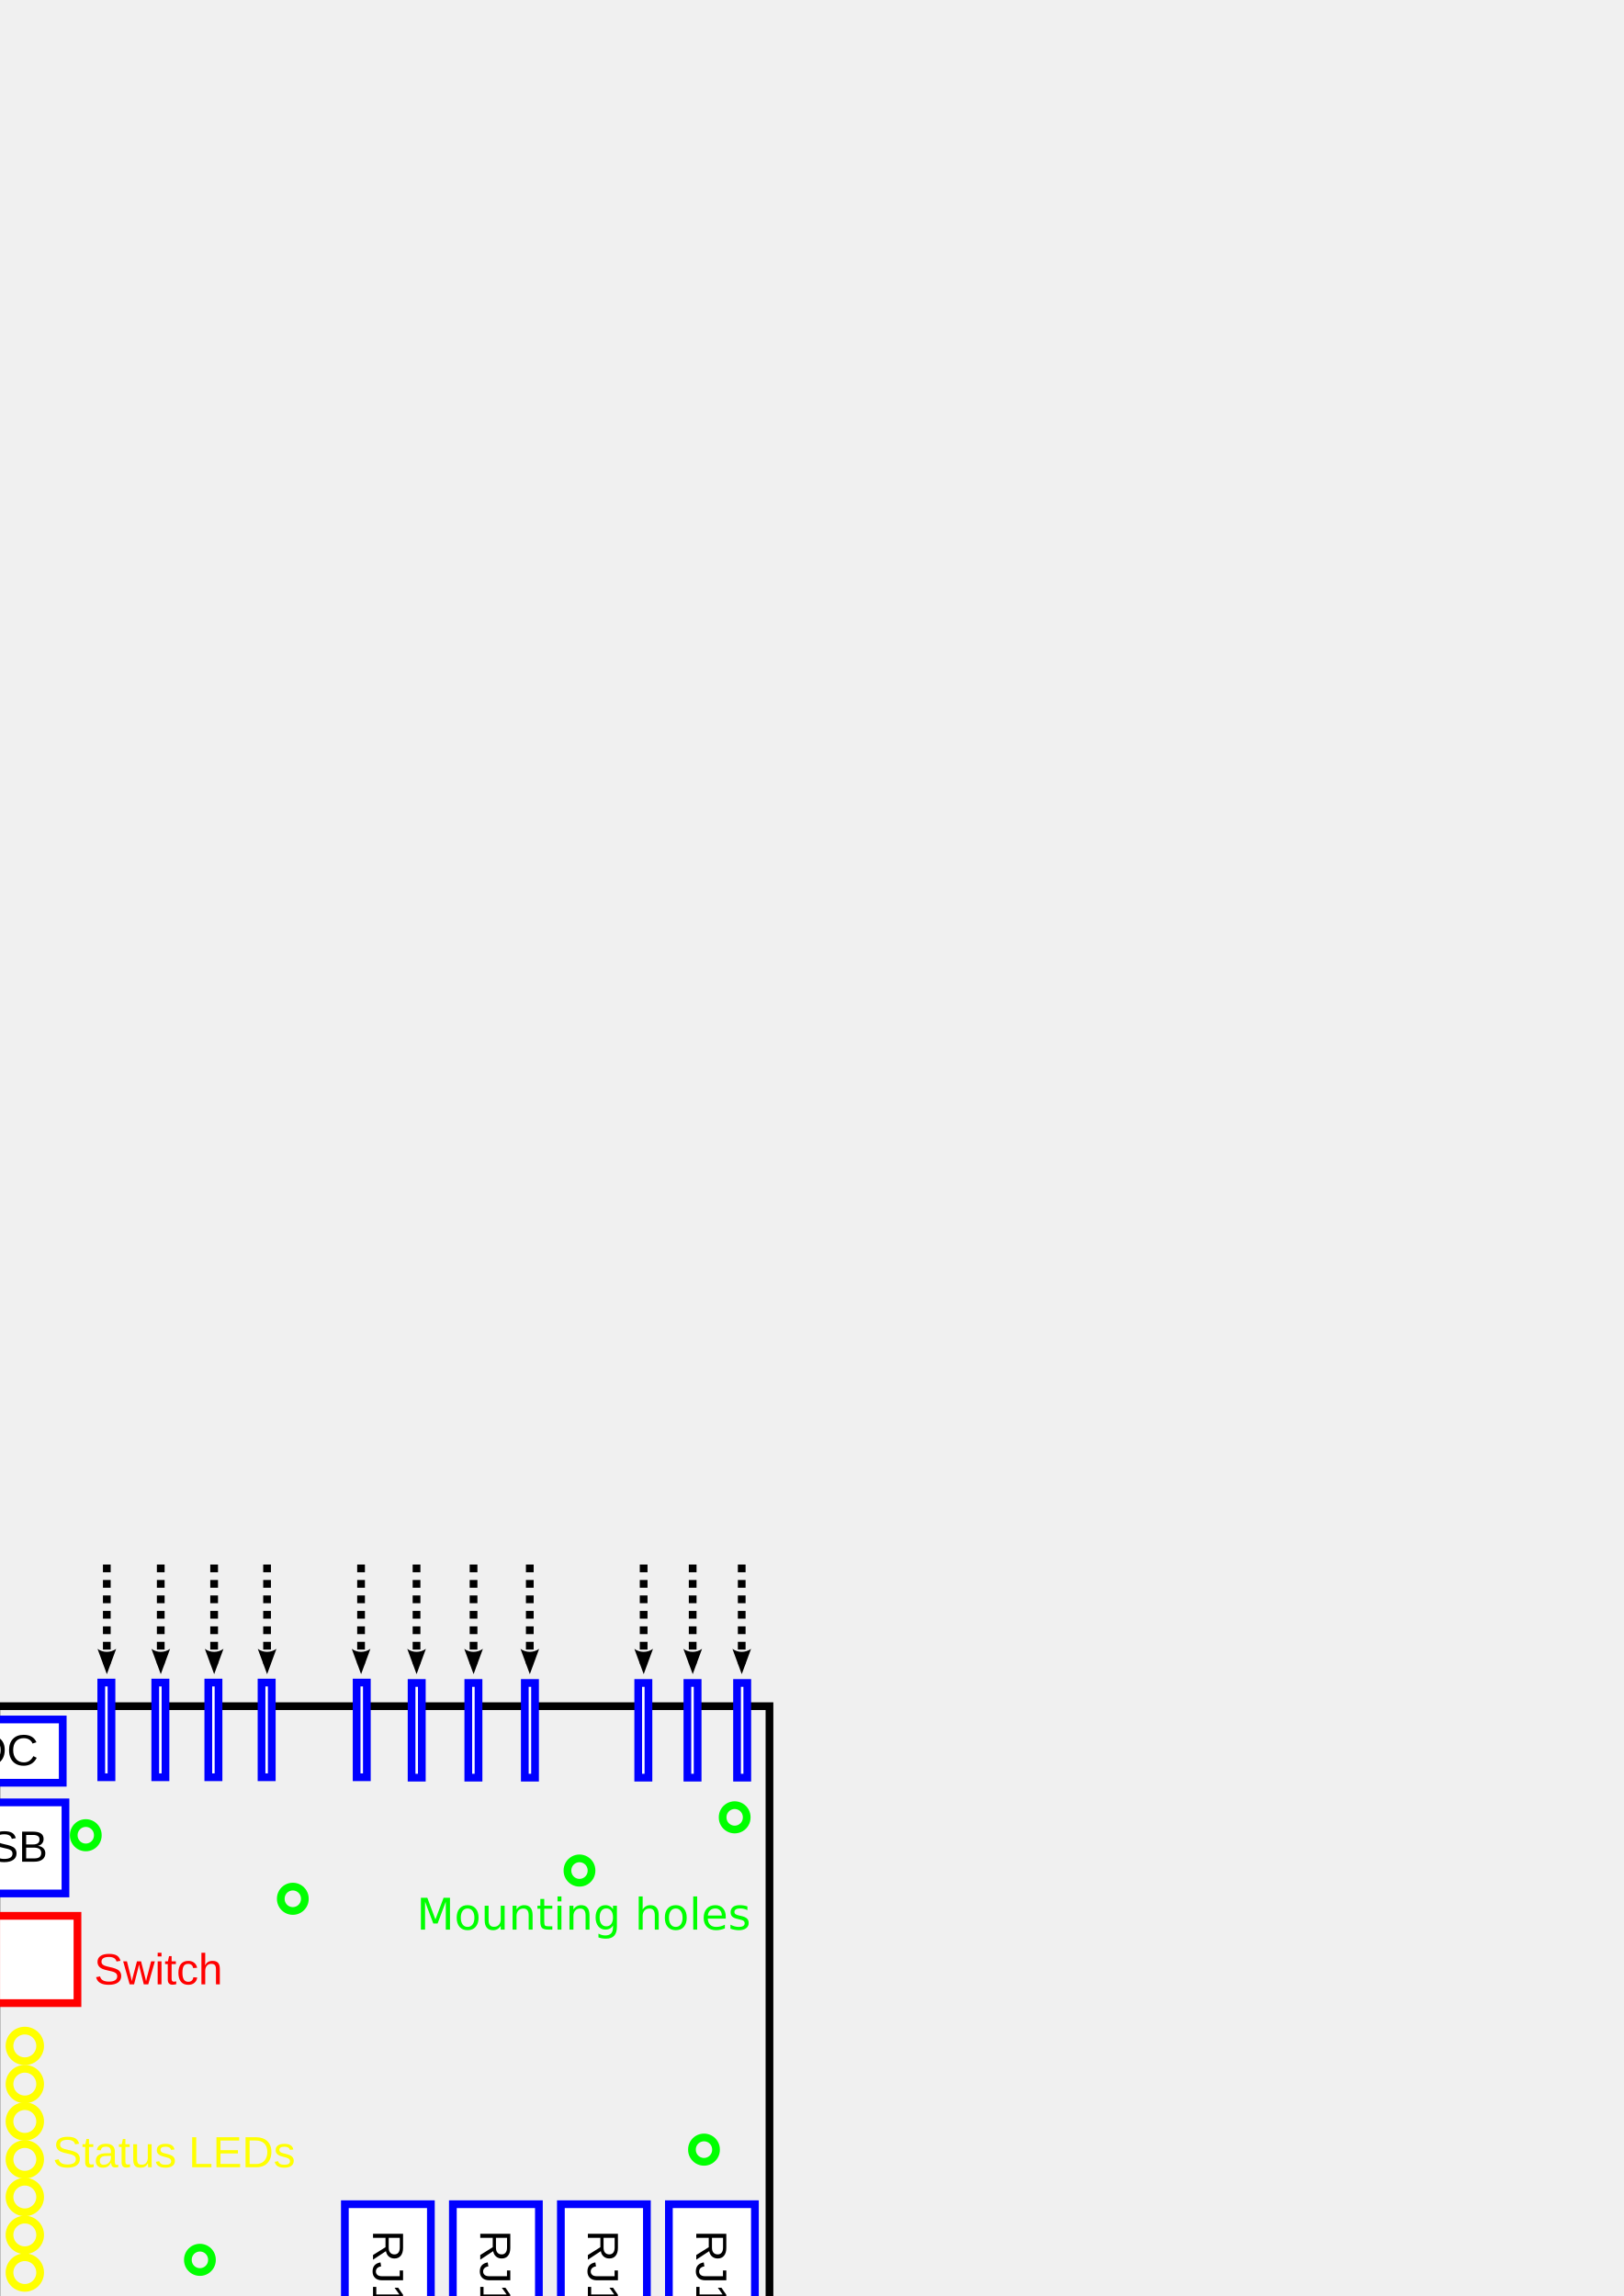
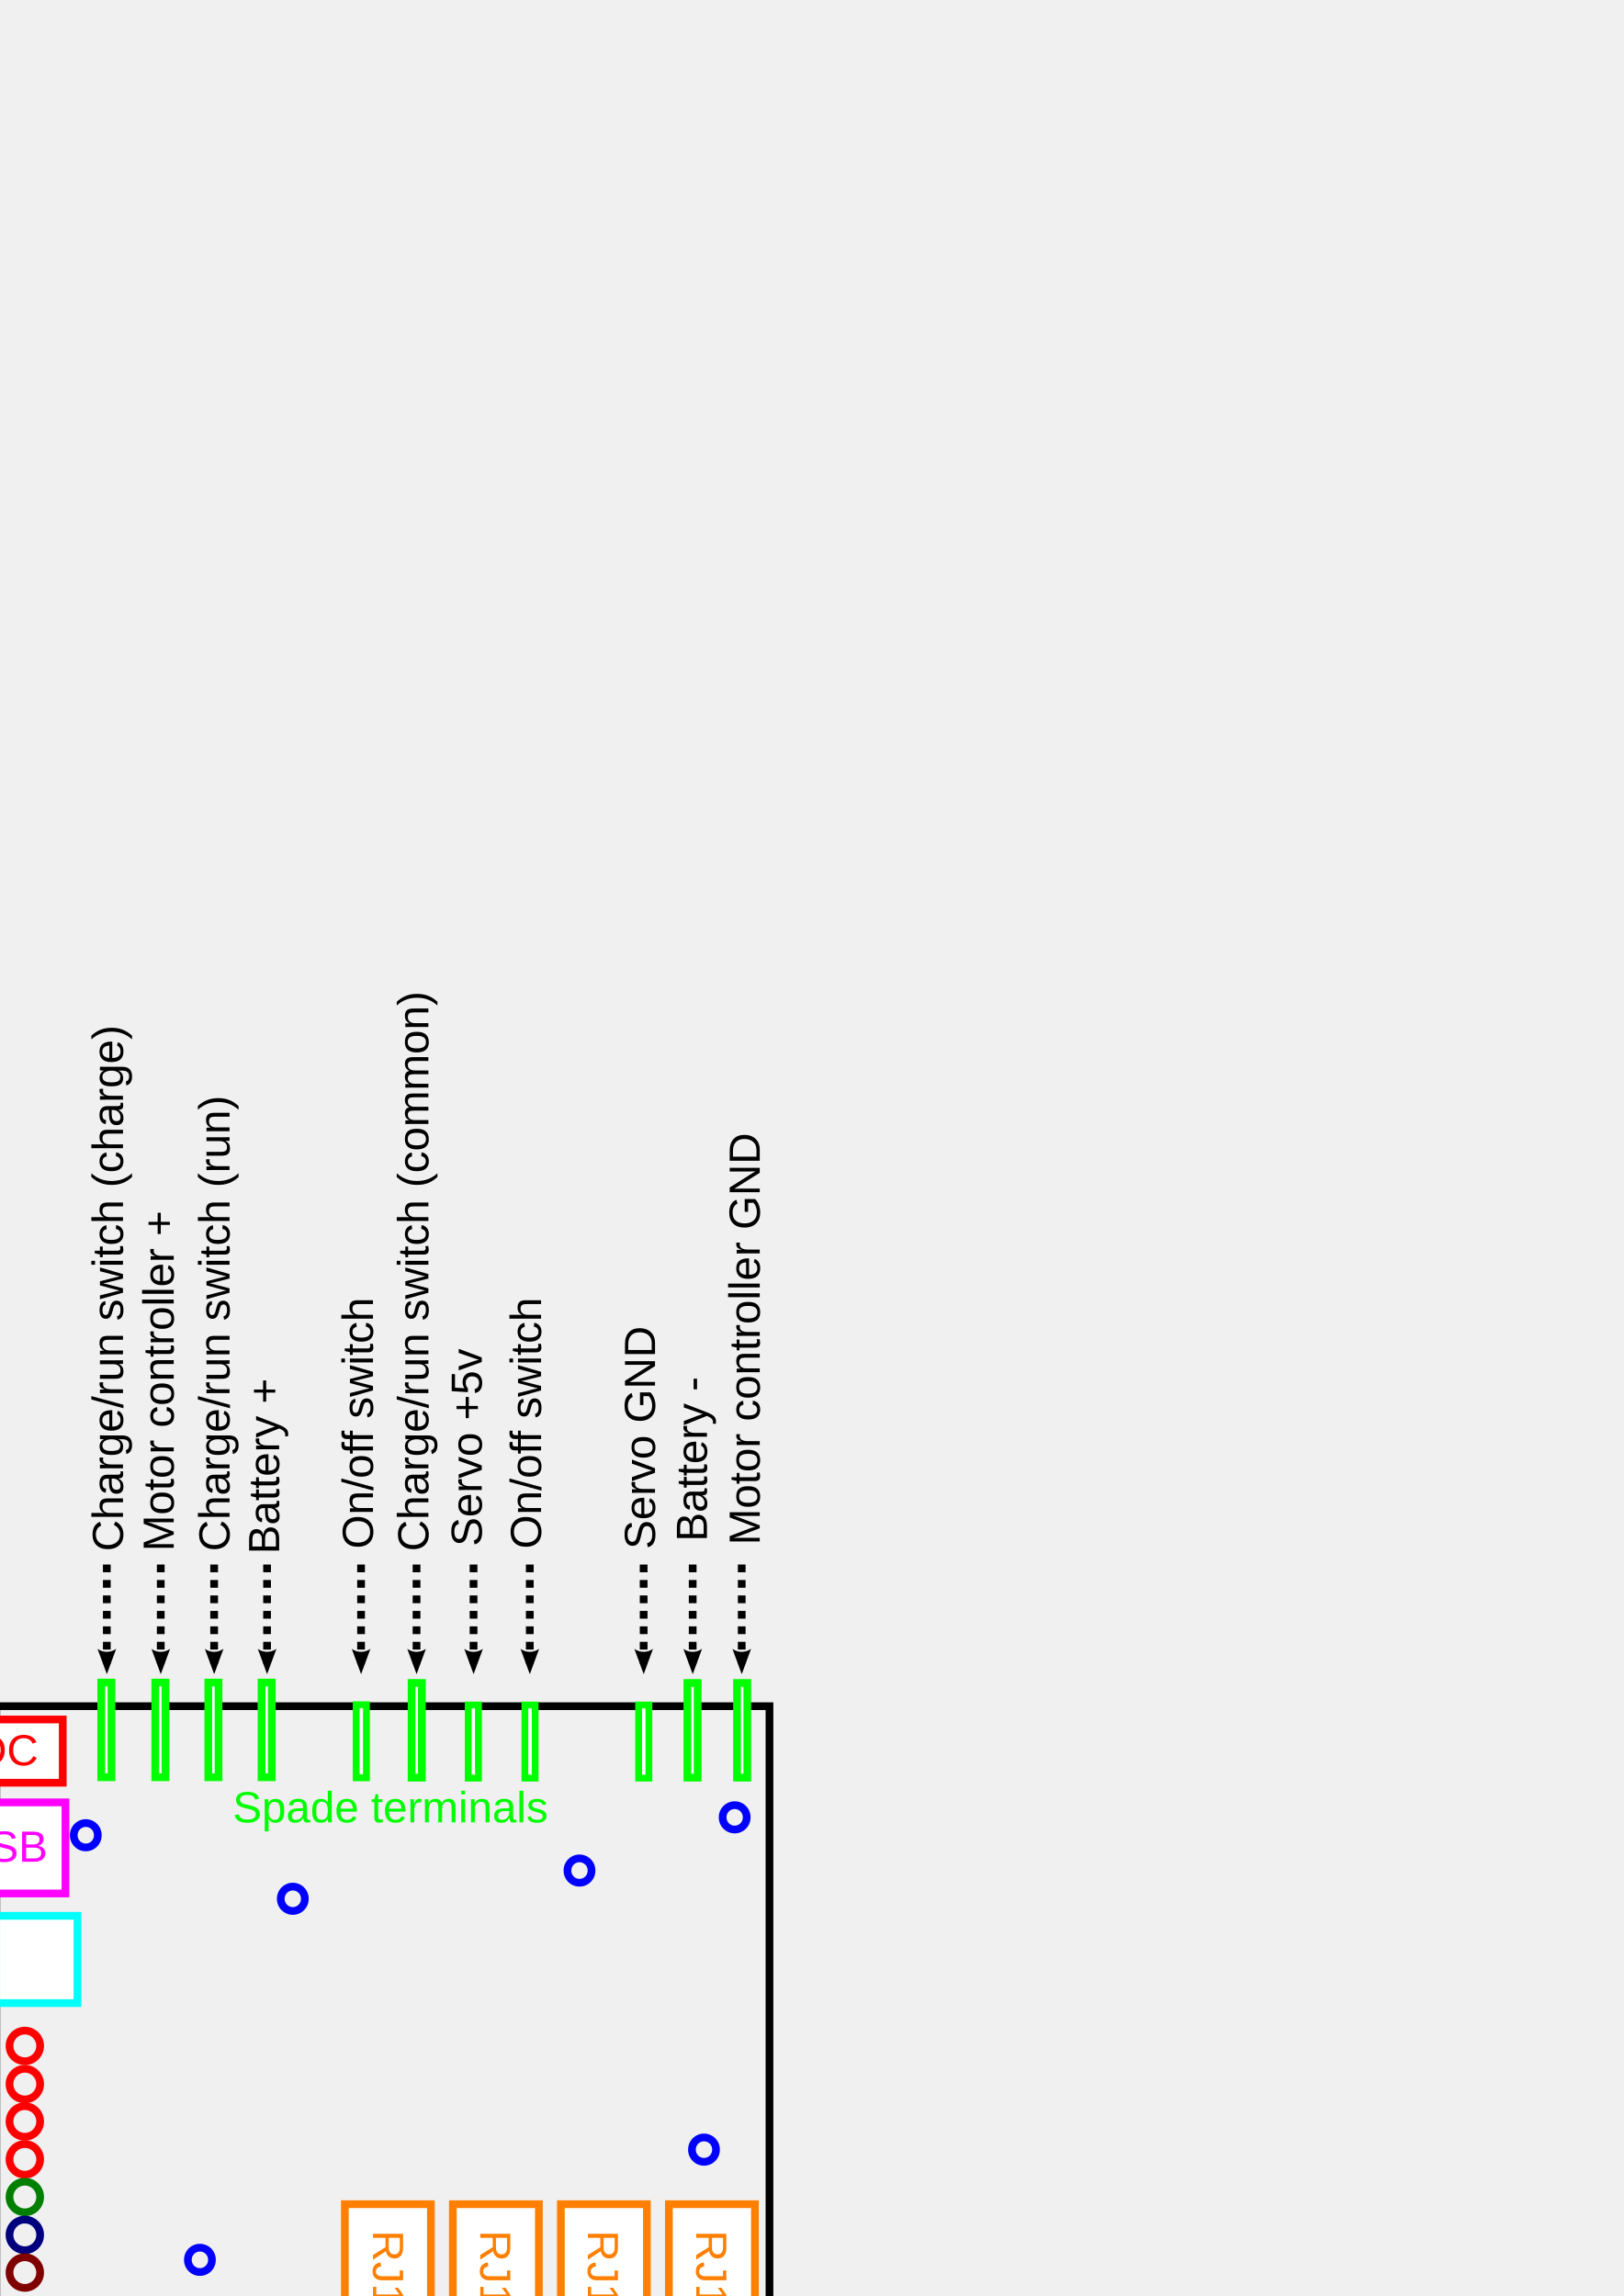
<svg xmlns="http://www.w3.org/2000/svg" width="744.094" height="1052.362" id="svg2" version="1.0">
  <defs id="defs4">
    <marker orient="auto" refY="0.0" refX="0.0" id="Arrow2Send" style="overflow:visible;">
      <path id="path13868" style="font-size:12.0;fill-rule:evenodd;stroke-width:0.625;stroke-linejoin:round;" d="M 8.719,4.034 L -2.207,0.016 L 8.719,-4.002 C 6.973,-1.63 6.983,1.616 8.719,4.034 z " transform="scale(0.3) rotate(180) translate(-2.3,0)" />
    </marker>
    <marker orient="auto" refY="0.0" refX="0.0" id="Arrow1Lend" style="overflow:visible;">
      <path id="path13838" d="M 0.0,0.0 L 5.0,-5.0 L -12.5,0.0 L 5.0,5.0 L 0.0,0.0 z " style="fill-rule:evenodd;stroke:#000000;stroke-width:1.0pt;marker-start:none;" transform="scale(0.8) rotate(180) translate(12.5,0)" />
    </marker>
  </defs>
  <g id="layer1">
    <rect style="fill:none;stroke:#000000;stroke-width:3.543;stroke-miterlimit:4;stroke-dasharray:none;stroke-opacity:1" id="rect3209" width="354.313" height="272.598" x="-1.688" y="782.018" />
-     <rect style="fill:#ffffff;stroke:#0000ff;stroke-width:3.543;stroke-miterlimit:4;stroke-dasharray:none;stroke-opacity:1" id="rect4180" width="48.5" height="29" x="-19.75" y="788.112" />
-     <rect style="fill:#ffffff;stroke:#0000ff;stroke-width:3.543;stroke-miterlimit:4;stroke-dasharray:none;stroke-opacity:1" id="rect4182" width="56.5" height="41.75" x="-26.5" y="826.112" />
-     <rect style="fill:#ffffff;stroke:#ff0000;stroke-width:3.543;stroke-miterlimit:4;stroke-dasharray:none;stroke-opacity:1" id="rect4184" width="37.25" height="40" x="-1.75" y="878.112" />
-     <path style="fill:none;stroke:#00ff00;stroke-width:3.816;stroke-miterlimit:4;stroke-dasharray:none;stroke-opacity:1" id="path4188" d="M 46.25 841.175 A 5.938 5.938 0 1 1  34.375,841.175 A 5.938 5.938 0 1 1  46.25 841.175 z" transform="matrix(0.9284507,0,0,0.9284507,1.884331,60.18545)" />
-     <path style="fill:none;stroke:#00ff00;stroke-width:3.816;stroke-miterlimit:4;stroke-dasharray:none;stroke-opacity:1" id="path5159" d="M 46.25 841.175 A 5.938 5.938 0 1 1  34.375,841.175 A 5.938 5.938 0 1 1  46.25 841.175 z" transform="matrix(0.9284507,0,0,0.9284507,285.1893,204.2862)" />
-     <path style="fill:none;stroke:#00ff00;stroke-width:3.816;stroke-miterlimit:4;stroke-dasharray:none;stroke-opacity:1" id="path5161" d="M 46.25 841.175 A 5.938 5.938 0 1 1  34.375,841.175 A 5.938 5.938 0 1 1  46.25 841.175 z" transform="matrix(0.9284507,0,0,0.9284507,228.1343,76.37296)" />
-     <path style="fill:none;stroke:#00ff00;stroke-width:3.816;stroke-miterlimit:4;stroke-dasharray:none;stroke-opacity:1" id="path5163" d="M 46.25 841.175 A 5.938 5.938 0 1 1  34.375,841.175 A 5.938 5.938 0 1 1  46.25 841.175 z" transform="matrix(0.9284507,0,0,0.9284507,96.75933,89.31046)" />
-     <path style="fill:none;stroke:#00ff00;stroke-width:3.816;stroke-miterlimit:4;stroke-dasharray:none;stroke-opacity:1" id="path5165" d="M 46.25 841.175 A 5.938 5.938 0 1 1  34.375,841.175 A 5.938 5.938 0 1 1  46.25 841.175 z" transform="matrix(0.9284507,0,0,0.9284507,54.18635,254.8001)" />
-     <rect style="fill:#ffffff;stroke:#0000ff;stroke-width:3.543;stroke-miterlimit:4;stroke-dasharray:none;stroke-opacity:1" id="rect5169" width="39.421" height="70.534" x="158.038" y="1010.289" />
-     <rect y="1010.289" x="207.536" height="70.534" width="39.421" id="rect5173" style="fill:#ffffff;stroke:#0000ff;stroke-width:3.543;stroke-miterlimit:4;stroke-dasharray:none;stroke-opacity:1" />
-     <rect style="fill:#ffffff;stroke:#0000ff;stroke-width:3.543;stroke-miterlimit:4;stroke-dasharray:none;stroke-opacity:1" id="rect5175" width="39.421" height="70.534" x="257.033" y="1010.289" />
-     <rect y="1010.289" x="306.531" height="70.534" width="39.421" id="rect5177" style="fill:#ffffff;stroke:#0000ff;stroke-width:3.543;stroke-miterlimit:4;stroke-dasharray:none;stroke-opacity:1" />
-     <rect style="fill:#ffffff;stroke:#0000ff;stroke-width:3.543;stroke-miterlimit:4;stroke-dasharray:none;stroke-opacity:1" id="rect5187" width="4.685" height="43.399" x="46.404" y="771.199" />
-     <rect y="771.199" x="71.153" height="43.399" width="4.685" id="rect5189" style="fill:#ffffff;stroke:#0000ff;stroke-width:3.543;stroke-miterlimit:4;stroke-dasharray:none;stroke-opacity:1" />
-     <rect style="fill:#ffffff;stroke:#0000ff;stroke-width:3.543;stroke-miterlimit:4;stroke-dasharray:none;stroke-opacity:1" id="rect5191" width="4.685" height="43.399" x="95.459" y="771.199" />
-     <rect y="771.199" x="119.855" height="43.399" width="4.685" id="rect5193" style="fill:#ffffff;stroke:#0000ff;stroke-width:3.543;stroke-miterlimit:4;stroke-dasharray:none;stroke-opacity:1" />
-     <rect style="fill:#ffffff;stroke:#0000ff;stroke-width:3.543;stroke-miterlimit:4;stroke-dasharray:none;stroke-opacity:1" id="rect5195" width="4.685" height="43.399" x="163.43" y="771.199" />
-     <rect y="771.376" x="188.621" height="43.399" width="4.685" id="rect5197" style="fill:#ffffff;stroke:#0000ff;stroke-width:3.543;stroke-miterlimit:4;stroke-dasharray:none;stroke-opacity:1" />
-     <rect style="fill:#ffffff;stroke:#0000ff;stroke-width:3.543;stroke-miterlimit:4;stroke-dasharray:none;stroke-opacity:1" id="rect5199" width="4.685" height="43.399" x="214.607" y="771.376" />
-     <rect y="771.376" x="240.505" height="43.399" width="4.685" id="rect5201" style="fill:#ffffff;stroke:#0000ff;stroke-width:3.543;stroke-miterlimit:4;stroke-dasharray:none;stroke-opacity:1" />
-     <rect style="fill:#ffffff;stroke:#0000ff;stroke-width:3.543;stroke-miterlimit:4;stroke-dasharray:none;stroke-opacity:1" id="rect5203" width="4.685" height="43.399" x="292.477" y="771.376" />
-     <rect y="771.376" x="315.016" height="43.399" width="4.685" id="rect5205" style="fill:#ffffff;stroke:#0000ff;stroke-width:3.543;stroke-miterlimit:4;stroke-dasharray:none;stroke-opacity:1" />
-     <rect style="fill:#ffffff;stroke:#0000ff;stroke-width:3.543;stroke-miterlimit:4;stroke-dasharray:none;stroke-opacity:1" id="rect5207" width="4.685" height="43.399" x="337.766" y="771.376" />
-     <path style="fill:none;stroke:#ffff00;stroke-width:3.944;stroke-miterlimit:4;stroke-dasharray:none;stroke-opacity:1" id="path5211" d="M 17.25 936.675 A 7.812 7.812 0 1 1  1.625,936.675 A 7.812 7.812 0 1 1  17.25 936.675 z" transform="matrix(0.8983062,0,0,0.8983062,2.897236,96.31657)" />
-     <path transform="matrix(0.8983062,0,0,0.8983062,2.897236,113.8166)" d="M 17.25 936.675 A 7.812 7.812 0 1 1  1.625,936.675 A 7.812 7.812 0 1 1  17.25 936.675 z" id="path5213" style="fill:none;stroke:#ffff00;stroke-width:3.944;stroke-miterlimit:4;stroke-dasharray:none;stroke-opacity:1" />
-     <path style="fill:none;stroke:#ffff00;stroke-width:3.944;stroke-miterlimit:4;stroke-dasharray:none;stroke-opacity:1" id="path5215" d="M 17.25 936.675 A 7.812 7.812 0 1 1  1.625,936.675 A 7.812 7.812 0 1 1  17.25 936.675 z" transform="matrix(0.8983062,0,0,0.8983062,2.897236,130.9416)" />
-     <path transform="matrix(0.8983062,0,0,0.8983062,2.897236,148.3166)" d="M 17.25 936.675 A 7.812 7.812 0 1 1  1.625,936.675 A 7.812 7.812 0 1 1  17.25 936.675 z" id="path5217" style="fill:none;stroke:#ffff00;stroke-width:3.944;stroke-miterlimit:4;stroke-dasharray:none;stroke-opacity:1" />
-     <path style="fill:none;stroke:#ffff00;stroke-width:3.944;stroke-miterlimit:4;stroke-dasharray:none;stroke-opacity:1" id="path5219" d="M 17.25 936.675 A 7.812 7.812 0 1 1  1.625,936.675 A 7.812 7.812 0 1 1  17.25 936.675 z" transform="matrix(0.8983062,0,0,0.8983062,2.897236,165.5666)" />
-     <path transform="matrix(0.8983062,0,0,0.8983062,2.897236,182.9416)" d="M 17.25 936.675 A 7.812 7.812 0 1 1  1.625,936.675 A 7.812 7.812 0 1 1  17.25 936.675 z" id="path5221" style="fill:none;stroke:#ffff00;stroke-width:3.944;stroke-miterlimit:4;stroke-dasharray:none;stroke-opacity:1" />
-     <path style="fill:none;stroke:#ffff00;stroke-width:3.944;stroke-miterlimit:4;stroke-dasharray:none;stroke-opacity:1" id="path5223" d="M 17.25 936.675 A 7.812 7.812 0 1 1  1.625,936.675 A 7.812 7.812 0 1 1  17.25 936.675 z" transform="matrix(0.8983062,0,0,0.8983062,2.897236,200.1916)" />
-     <path transform="matrix(0.9284507,0,0,0.9284507,299.2503,51.97778)" d="M 46.25 841.175 A 5.938 5.938 0 1 1  34.375,841.175 A 5.938 5.938 0 1 1  46.25 841.175 z" id="path5225" style="fill:none;stroke:#00ff00;stroke-width:3.816;stroke-miterlimit:4;stroke-dasharray:none;stroke-opacity:1" />
-     <text xml:space="preserve" style="font-size:20px;font-style:normal;font-variant:normal;font-weight:normal;font-stretch:normal;text-align:start;line-height:125%;writing-mode:lr-tb;text-anchor:start;fill:#00ff00;fill-opacity:1;stroke:none;stroke-width:1px;stroke-linecap:butt;stroke-linejoin:miter;stroke-opacity:1;font-family:Bitstream Vera Sans" x="190.919" y="884.424" id="text12851">
-       <tspan id="tspan12853" x="190.919" y="884.424">Mounting holes</tspan>
-     </text>
+     <rect style="fill:#ffffff;stroke:#ff0000;stroke-width:3.543;stroke-miterlimit:4;stroke-dasharray:none;stroke-opacity:1;fill-opacity:1" id="rect4180" width="48.5" height="29" x="-19.75" y="788.112" />
+     <rect style="fill:#ffffff;stroke:#ff00ff;stroke-width:3.543;stroke-miterlimit:4;stroke-dasharray:none;stroke-opacity:1" id="rect4182" width="56.5" height="41.75" x="-26.5" y="826.112" />
+     <rect style="fill:#ffffff;stroke:#00fefb;stroke-width:3.543;stroke-miterlimit:4;stroke-dasharray:none;stroke-opacity:1" id="rect4184" width="37.25" height="40" x="-1.75" y="878.112" />
+     <path style="fill:none;stroke:#0000ff;stroke-width:3.816;stroke-miterlimit:4;stroke-dasharray:none;stroke-opacity:1" id="path4188" d="M 46.25 841.175 A 5.938 5.938 0 1 1  34.375,841.175 A 5.938 5.938 0 1 1  46.25 841.175 z" transform="matrix(0.9284507,0,0,0.9284507,1.884331,60.18545)" />
+     <path style="fill:none;stroke:#0000ff;stroke-width:3.816;stroke-miterlimit:4;stroke-dasharray:none;stroke-opacity:1" id="path5159" d="M 46.25 841.175 A 5.938 5.938 0 1 1  34.375,841.175 A 5.938 5.938 0 1 1  46.25 841.175 z" transform="matrix(0.9284507,0,0,0.9284507,285.1893,204.2862)" />
+     <path style="fill:none;stroke:#0000ff;stroke-width:3.816;stroke-miterlimit:4;stroke-dasharray:none;stroke-opacity:1" id="path5161" d="M 46.25 841.175 A 5.938 5.938 0 1 1  34.375,841.175 A 5.938 5.938 0 1 1  46.25 841.175 z" transform="matrix(0.9284507,0,0,0.9284507,228.1343,76.37296)" />
+     <path style="fill:none;stroke:#0000ff;stroke-width:3.816;stroke-miterlimit:4;stroke-dasharray:none;stroke-opacity:1" id="path5163" d="M 46.25 841.175 A 5.938 5.938 0 1 1  34.375,841.175 A 5.938 5.938 0 1 1  46.25 841.175 z" transform="matrix(0.9284507,0,0,0.9284507,96.75933,89.31046)" />
+     <path style="fill:none;stroke:#0000ff;stroke-width:3.816;stroke-miterlimit:4;stroke-dasharray:none;stroke-opacity:1" id="path5165" d="M 46.25 841.175 A 5.938 5.938 0 1 1  34.375,841.175 A 5.938 5.938 0 1 1  46.25 841.175 z" transform="matrix(0.9284507,0,0,0.9284507,54.18635,254.8001)" />
+     <rect style="fill:#ffffff;stroke:#ff7f00;stroke-width:3.543;stroke-miterlimit:4;stroke-dasharray:none;stroke-opacity:1" id="rect5169" width="39.421" height="70.534" x="158.038" y="1010.289" />
+     <rect y="1010.289" x="207.536" height="70.534" width="39.421" id="rect5173" style="fill:#ffffff;stroke:#ff7f00;stroke-width:3.543;stroke-miterlimit:4;stroke-dasharray:none;stroke-opacity:1" />
+     <rect style="fill:#ffffff;stroke:#ff7f00;stroke-width:3.543;stroke-miterlimit:4;stroke-dasharray:none;stroke-opacity:1" id="rect5175" width="39.421" height="70.534" x="257.033" y="1010.289" />
+     <rect y="1010.289" x="306.531" height="70.534" width="39.421" id="rect5177" style="fill:#ffffff;stroke:#ff7f00;stroke-width:3.543;stroke-miterlimit:4;stroke-dasharray:none;stroke-opacity:1" />
+     <rect style="fill:#ffffff;stroke:#00ff00;stroke-width:3.543;stroke-miterlimit:4;stroke-dasharray:none;stroke-opacity:1" id="rect5187" width="4.685" height="43.399" x="46.404" y="771.199" />
+     <rect y="771.199" x="71.153" height="43.399" width="4.685" id="rect5189" style="fill:#ffffff;stroke:#00ff00;stroke-width:3.543;stroke-miterlimit:4;stroke-dasharray:none;stroke-opacity:1" />
+     <rect style="fill:#ffffff;stroke:#00ff00;stroke-width:3.543;stroke-miterlimit:4;stroke-dasharray:none;stroke-opacity:1" id="rect5191" width="4.685" height="43.399" x="95.459" y="771.199" />
+     <rect y="771.199" x="119.855" height="43.399" width="4.685" id="rect5193" style="fill:#ffffff;stroke:#00ff00;stroke-width:3.543;stroke-miterlimit:4;stroke-dasharray:none;stroke-opacity:1" />
+     <rect style="fill:#ffffff;stroke:#00ff00;stroke-width:3.118;stroke-miterlimit:4;stroke-dasharray:none;stroke-opacity:1" id="rect5195" width="4.699" height="33.507" x="163.218" y="781.343" />
+     <rect y="771.376" x="188.621" height="43.399" width="4.685" id="rect5197" style="fill:#ffffff;stroke:#00ff00;stroke-width:3.543;stroke-miterlimit:4;stroke-dasharray:none;stroke-opacity:1" />
+     <rect style="fill:#ffffff;stroke:#00ff00;stroke-width:3.118;stroke-miterlimit:4;stroke-dasharray:none;stroke-opacity:1" id="rect5199" width="4.699" height="33.507" x="214.557" y="781.479" />
+     <rect y="781.479" x="240.537" height="33.507" width="4.699" id="rect5201" style="fill:#ffffff;stroke:#00ff00;stroke-width:3.118;stroke-miterlimit:4;stroke-dasharray:none;stroke-opacity:1" />
+     <rect style="fill:#ffffff;stroke:#00ff00;stroke-width:3.118;stroke-miterlimit:4;stroke-dasharray:none;stroke-opacity:1" id="rect5203" width="4.699" height="33.507" x="292.675" y="781.479" />
+     <rect y="771.376" x="315.016" height="43.399" width="4.685" id="rect5205" style="fill:#ffffff;stroke:#00ff00;stroke-width:3.543;stroke-miterlimit:4;stroke-dasharray:none;stroke-opacity:1" />
+     <rect style="fill:#ffffff;stroke:#00ff00;stroke-width:3.543;stroke-miterlimit:4;stroke-dasharray:none;stroke-opacity:1" id="rect5207" width="4.685" height="43.399" x="337.766" y="771.376" />
+     <path style="fill:none;stroke:#ff0000;stroke-width:3.944;stroke-miterlimit:4;stroke-dasharray:none;stroke-opacity:1" id="path5211" d="M 17.25 936.675 A 7.812 7.812 0 1 1  1.625,936.675 A 7.812 7.812 0 1 1  17.25 936.675 z" transform="matrix(0.8983062,0,0,0.8983062,2.897236,96.31657)" />
+     <path transform="matrix(0.8983062,0,0,0.8983062,2.897236,113.8166)" d="M 17.25 936.675 A 7.812 7.812 0 1 1  1.625,936.675 A 7.812 7.812 0 1 1  17.25 936.675 z" id="path5213" style="fill:none;stroke:#ff0000;stroke-width:3.944;stroke-miterlimit:4;stroke-dasharray:none;stroke-opacity:1" />
+     <path style="fill:none;stroke:#ff0000;stroke-width:3.944;stroke-miterlimit:4;stroke-dasharray:none;stroke-opacity:1" id="path5215" d="M 17.25 936.675 A 7.812 7.812 0 1 1  1.625,936.675 A 7.812 7.812 0 1 1  17.25 936.675 z" transform="matrix(0.8983062,0,0,0.8983062,2.897236,130.9416)" />
+     <path transform="matrix(0.8983062,0,0,0.8983062,2.897236,148.3166)" d="M 17.25 936.675 A 7.812 7.812 0 1 1  1.625,936.675 A 7.812 7.812 0 1 1  17.25 936.675 z" id="path5217" style="fill:none;stroke:#ff0000;stroke-width:3.944;stroke-miterlimit:4;stroke-dasharray:none;stroke-opacity:1" />
+     <path style="fill:none;stroke:#007f00;stroke-width:3.944;stroke-miterlimit:4;stroke-dasharray:none;stroke-opacity:1" id="path5219" d="M 17.25 936.675 A 7.812 7.812 0 1 1  1.625,936.675 A 7.812 7.812 0 1 1  17.25 936.675 z" transform="matrix(0.8983062,0,0,0.8983062,2.897236,165.5666)" />
+     <path transform="matrix(0.8983062,0,0,0.8983062,2.897236,182.9416)" d="M 17.25 936.675 A 7.812 7.812 0 1 1  1.625,936.675 A 7.812 7.812 0 1 1  17.25 936.675 z" id="path5221" style="fill:none;stroke:#00007f;stroke-width:3.944;stroke-miterlimit:4;stroke-dasharray:none;stroke-opacity:1" />
+     <path style="fill:none;stroke:#800000;stroke-width:3.944;stroke-miterlimit:4;stroke-dasharray:none;stroke-opacity:1" id="path5223" d="M 17.25 936.675 A 7.812 7.812 0 1 1  1.625,936.675 A 7.812 7.812 0 1 1  17.25 936.675 z" transform="matrix(0.8983062,0,0,0.8983062,2.897236,200.1916)" />
+     <path transform="matrix(0.9284507,0,0,0.9284507,299.2503,51.97778)" d="M 46.25 841.175 A 5.938 5.938 0 1 1  34.375,841.175 A 5.938 5.938 0 1 1  46.25 841.175 z" id="path5225" style="fill:none;stroke:#0000ff;stroke-width:3.816;stroke-miterlimit:4;stroke-dasharray:none;stroke-opacity:1" />
    <path style="fill:#000000;fill-opacity:1;fill-rule:evenodd;stroke:#000000;stroke-width:3.543;stroke-linecap:butt;stroke-linejoin:miter;marker-start:none;marker-mid:none;marker-end:url(#Arrow2Send);stroke-miterlimit:4;stroke-dasharray:3.543,3.543;stroke-dashoffset:0;stroke-opacity:1" d="M 98.132,717.1 L 98.132,762.561" id="path12861" />
    <path id="path15970" d="M 122.388,717.1 L 122.388,762.561" style="fill:#000000;fill-opacity:1;fill-rule:evenodd;stroke:#000000;stroke-width:3.543;stroke-linecap:butt;stroke-linejoin:miter;marker-start:none;marker-mid:none;marker-end:url(#Arrow2Send);stroke-miterlimit:4;stroke-dasharray:3.543,3.543;stroke-dashoffset:0;stroke-opacity:1" />
    <path style="fill:#000000;fill-opacity:1;fill-rule:evenodd;stroke:#000000;stroke-width:3.543;stroke-linecap:butt;stroke-linejoin:miter;marker-start:none;marker-mid:none;marker-end:url(#Arrow2Send);stroke-miterlimit:4;stroke-dasharray:3.543,3.543;stroke-dashoffset:0;stroke-opacity:1" d="M 165.463,717.1 L 165.463,762.561" id="path15972" />
    <path id="path15974" d="M 190.885,717.1 L 190.885,762.561" style="fill:#000000;fill-opacity:1;fill-rule:evenodd;stroke:#000000;stroke-width:3.543;stroke-linecap:butt;stroke-linejoin:miter;marker-start:none;marker-mid:none;marker-end:url(#Arrow2Send);stroke-miterlimit:4;stroke-dasharray:3.543,3.543;stroke-dashoffset:0;stroke-opacity:1" />
    <path style="fill:#000000;fill-opacity:1;fill-rule:evenodd;stroke:#000000;stroke-width:3.543;stroke-linecap:butt;stroke-linejoin:miter;marker-start:none;marker-mid:none;marker-end:url(#Arrow2Send);stroke-miterlimit:4;stroke-dasharray:3.543,3.543;stroke-dashoffset:0;stroke-opacity:1" d="M 217.012,717.1 L 217.012,762.561" id="path15976" />
    <path id="path15978" d="M 242.787,717.1 L 242.787,762.561" style="fill:#000000;fill-opacity:1;fill-rule:evenodd;stroke:#000000;stroke-width:3.543;stroke-linecap:butt;stroke-linejoin:miter;marker-start:none;marker-mid:none;marker-end:url(#Arrow2Send);stroke-miterlimit:4;stroke-dasharray:3.543,3.543;stroke-dashoffset:0;stroke-opacity:1" />
    <path id="path15980" d="M 73.665,717.1 L 73.665,762.561" style="fill:#000000;fill-opacity:1;fill-rule:evenodd;stroke:#000000;stroke-width:3.543;stroke-linecap:butt;stroke-linejoin:miter;marker-start:none;marker-mid:none;marker-end:url(#Arrow2Send);stroke-miterlimit:4;stroke-dasharray:3.543,3.543;stroke-dashoffset:0;stroke-opacity:1" />
    <path style="fill:#000000;fill-opacity:1;fill-rule:evenodd;stroke:#000000;stroke-width:3.543;stroke-linecap:butt;stroke-linejoin:miter;marker-start:none;marker-mid:none;marker-end:url(#Arrow2Send);stroke-miterlimit:4;stroke-dasharray:3.543,3.543;stroke-dashoffset:0;stroke-opacity:1" d="M 48.948,717.1 L 48.948,762.561" id="path15982" />
    <path style="fill:#000000;fill-opacity:1;fill-rule:evenodd;stroke:#000000;stroke-width:3.543;stroke-linecap:butt;stroke-linejoin:miter;marker-start:none;marker-mid:none;marker-end:url(#Arrow2Send);stroke-miterlimit:4;stroke-dasharray:3.543,3.543;stroke-dashoffset:0;stroke-opacity:1" d="M 294.966,717.1 L 294.966,762.561" id="path15984" />
    <path id="path15986" d="M 317.436,717.1 L 317.436,762.561" style="fill:#000000;fill-opacity:1;fill-rule:evenodd;stroke:#000000;stroke-width:3.543;stroke-linecap:butt;stroke-linejoin:miter;marker-start:none;marker-mid:none;marker-end:url(#Arrow2Send);stroke-miterlimit:4;stroke-dasharray:3.543,3.543;stroke-dashoffset:0;stroke-opacity:1" />
    <path style="fill:#000000;fill-opacity:1;fill-rule:evenodd;stroke:#000000;stroke-width:3.543;stroke-linecap:butt;stroke-linejoin:miter;marker-start:none;marker-mid:none;marker-end:url(#Arrow2Send);stroke-miterlimit:4;stroke-dasharray:3.543,3.543;stroke-dashoffset:0;stroke-opacity:1" d="M 339.906,717.1 L 339.906,762.561" id="path15988" />
    <path id="path15990" d="M -65.233,802.592 L -26.412,802.592" style="fill:#000000;fill-opacity:1;fill-rule:evenodd;stroke:#000000;stroke-width:3.543;stroke-linecap:butt;stroke-linejoin:miter;marker-start:none;marker-mid:none;marker-end:url(#Arrow2Send);stroke-miterlimit:4;stroke-dasharray:3.543,3.543;stroke-dashoffset:0;stroke-opacity:1" />
    <path style="fill:#000000;fill-opacity:1;fill-rule:evenodd;stroke:#000000;stroke-width:3.543;stroke-linecap:butt;stroke-linejoin:miter;marker-start:none;marker-mid:none;marker-end:url(#Arrow2Send);stroke-miterlimit:4;stroke-dasharray:3.543,3.543;stroke-dashoffset:0;stroke-opacity:1" d="M -72.721,847.05 L -33.901,847.05" id="path15992" />
-     <text xml:space="preserve" style="font-size:20px;font-style:normal;font-variant:normal;font-weight:normal;font-stretch:normal;text-align:start;line-height:125%;writing-mode:lr-tb;text-anchor:start;fill:#ffff00;fill-opacity:1;stroke:none;stroke-width:1px;stroke-linecap:butt;stroke-linejoin:miter;stroke-opacity:1;font-family:Arial" x="24.172" y="993.347" id="text15994">
-       <tspan id="tspan15996" x="24.172" y="993.347">Status LEDs</tspan>
+     <text xml:space="preserve" style="font-size:20px;font-style:normal;font-variant:normal;font-weight:normal;font-stretch:normal;text-align:start;line-height:125%;writing-mode:lr-tb;text-anchor:start;fill:#ff0000;fill-opacity:1;stroke:none;stroke-width:1px;stroke-linecap:butt;stroke-linejoin:miter;stroke-opacity:1;font-family:Arial" x="-270.828" y="970.347" id="text15994">
+       <tspan id="tspan15996" x="-270.828" y="970.347">General purpose status LEDs</tspan>
    </text>
-     <text xml:space="preserve" style="font-size:20px;font-style:normal;font-variant:normal;font-weight:normal;font-stretch:normal;text-align:start;line-height:125%;writing-mode:lr-tb;text-anchor:start;fill:#ff0000;fill-opacity:1;stroke:none;stroke-width:1px;stroke-linecap:butt;stroke-linejoin:miter;stroke-opacity:1;font-family:Arial" x="43.134" y="909.527" id="text15998">
-       <tspan id="tspan16000" x="43.134" y="909.527">Switch</tspan>
+     <text xml:space="preserve" style="font-size:20px;font-style:normal;font-variant:normal;font-weight:normal;font-stretch:normal;text-align:center;line-height:125%;writing-mode:lr-tb;text-anchor:middle;fill:#00ffff;fill-opacity:1;stroke:none;stroke-width:1px;stroke-linecap:butt;stroke-linejoin:miter;stroke-opacity:1;font-family:Arial" x="-122.867" y="892.527" id="text15998">
+       <tspan id="tspan16000" x="-122.867" y="892.527">General purpose switches</tspan>
+       <tspan x="-122.867" y="917.527" id="tspan9042">(switch #1 reserved)</tspan>
    </text>
    <path id="path16002" d="M 178.714,1134.006 L 178.714,1088.196" style="fill:#000000;fill-opacity:1;fill-rule:evenodd;stroke:#000000;stroke-width:3.543;stroke-linecap:butt;stroke-linejoin:miter;marker-start:none;marker-mid:none;marker-end:url(#Arrow2Send);stroke-miterlimit:4;stroke-dasharray:3.543,3.543;stroke-dashoffset:0;stroke-opacity:1" />
    <path style="fill:#000000;fill-opacity:1;fill-rule:evenodd;stroke:#000000;stroke-width:3.543;stroke-linecap:butt;stroke-linejoin:miter;marker-start:none;marker-mid:none;marker-end:url(#Arrow2Send);stroke-miterlimit:4;stroke-dasharray:3.543,3.543;stroke-dashoffset:0;stroke-opacity:1" d="M 229.137,1134.006 L 229.137,1088.196" id="path16004" />
    <path id="path16006" d="M 277.798,1134.006 L 277.798,1088.196" style="fill:#000000;fill-opacity:1;fill-rule:evenodd;stroke:#000000;stroke-width:3.543;stroke-linecap:butt;stroke-linejoin:miter;marker-start:none;marker-mid:none;marker-end:url(#Arrow2Send);stroke-miterlimit:4;stroke-dasharray:3.543,3.543;stroke-dashoffset:0;stroke-opacity:1" />
    <path style="fill:#000000;fill-opacity:1;fill-rule:evenodd;stroke:#000000;stroke-width:3.543;stroke-linecap:butt;stroke-linejoin:miter;marker-start:none;marker-mid:none;marker-end:url(#Arrow2Send);stroke-miterlimit:4;stroke-dasharray:3.543,3.543;stroke-dashoffset:0;stroke-opacity:1" d="M 328.163,1134.006 L 328.163,1088.196" id="path16008" />
-     <text xml:space="preserve" style="font-size:20px;font-style:normal;font-variant:normal;font-weight:normal;font-stretch:normal;text-align:start;line-height:125%;writing-mode:lr-tb;text-anchor:start;fill:#000000;fill-opacity:1;stroke:none;stroke-width:1px;stroke-linecap:butt;stroke-linejoin:miter;stroke-opacity:1;font-family:Arial" x="-19.288" y="853.302" id="text6103">
+     <text xml:space="preserve" style="font-size:20px;font-style:normal;font-variant:normal;font-weight:normal;font-stretch:normal;text-align:start;line-height:125%;writing-mode:lr-tb;text-anchor:start;fill:#ff00ff;fill-opacity:1;stroke:none;stroke-width:1px;stroke-linecap:butt;stroke-linejoin:miter;stroke-opacity:1;font-family:Arial" x="-19.288" y="853.302" id="text6103">
      <tspan id="tspan6105" x="-19.288" y="853.302">USB</tspan>
    </text>
-     <text xml:space="preserve" style="font-size:20px;font-style:normal;font-variant:normal;font-weight:normal;font-stretch:normal;text-align:start;line-height:125%;writing-mode:lr-tb;text-anchor:start;fill:#000000;fill-opacity:1;stroke:none;stroke-width:1px;stroke-linecap:butt;stroke-linejoin:miter;stroke-opacity:1;font-family:Arial" x="1022.199" y="-170.944" id="text6107" transform="matrix(0,1,-1,0,0,0)">
+     <text xml:space="preserve" style="font-size:20px;font-style:normal;font-variant:normal;font-weight:normal;font-stretch:normal;text-align:start;line-height:125%;writing-mode:lr-tb;text-anchor:start;fill:#ff7f00;fill-opacity:1;stroke:none;stroke-width:1px;stroke-linecap:butt;stroke-linejoin:miter;stroke-opacity:1;font-family:Arial" x="1022.199" y="-170.944" id="text6107" transform="matrix(0,1,-1,0,0,0)">
      <tspan id="tspan6109" x="1022.199" y="-170.944">RJ11</tspan>
    </text>
-     <text transform="matrix(0,1,-1,0,0,0)" id="text6111" y="-220.088" x="1022.199" style="font-size:20px;font-style:normal;font-variant:normal;font-weight:normal;font-stretch:normal;text-align:start;line-height:125%;writing-mode:lr-tb;text-anchor:start;fill:#000000;fill-opacity:1;stroke:none;stroke-width:1px;stroke-linecap:butt;stroke-linejoin:miter;stroke-opacity:1;font-family:Arial" xml:space="preserve">
+     <text transform="matrix(0,1,-1,0,0,0)" id="text6111" y="-220.088" x="1022.199" style="font-size:20px;font-style:normal;font-variant:normal;font-weight:normal;font-stretch:normal;text-align:start;line-height:125%;writing-mode:lr-tb;text-anchor:start;fill:#ff7f00;fill-opacity:1;stroke:none;stroke-width:1px;stroke-linecap:butt;stroke-linejoin:miter;stroke-opacity:1;font-family:Arial" xml:space="preserve">
      <tspan y="-220.088" x="1022.199" id="tspan6113">RJ11</tspan>
    </text>
-     <text xml:space="preserve" style="font-size:20px;font-style:normal;font-variant:normal;font-weight:normal;font-stretch:normal;text-align:start;line-height:125%;writing-mode:lr-tb;text-anchor:start;fill:#000000;fill-opacity:1;stroke:none;stroke-width:1px;stroke-linecap:butt;stroke-linejoin:miter;stroke-opacity:1;font-family:Arial" x="1022.199" y="-269.409" id="text6115" transform="matrix(0,1,-1,0,0,0)">
+     <text xml:space="preserve" style="font-size:20px;font-style:normal;font-variant:normal;font-weight:normal;font-stretch:normal;text-align:start;line-height:125%;writing-mode:lr-tb;text-anchor:start;fill:#ff7f00;fill-opacity:1;stroke:none;stroke-width:1px;stroke-linecap:butt;stroke-linejoin:miter;stroke-opacity:1;font-family:Arial" x="1022.199" y="-269.409" id="text6115" transform="matrix(0,1,-1,0,0,0)">
      <tspan id="tspan6117" x="1022.199" y="-269.409">RJ11</tspan>
    </text>
-     <text transform="matrix(0,1,-1,0,0,0)" id="text6119" y="-319.083" x="1022.199" style="font-size:20px;font-style:normal;font-variant:normal;font-weight:normal;font-stretch:normal;text-align:start;line-height:125%;writing-mode:lr-tb;text-anchor:start;fill:#000000;fill-opacity:1;stroke:none;stroke-width:1px;stroke-linecap:butt;stroke-linejoin:miter;stroke-opacity:1;font-family:Arial" xml:space="preserve">
+     <text transform="matrix(0,1,-1,0,0,0)" id="text6119" y="-319.083" x="1022.199" style="font-size:20px;font-style:normal;font-variant:normal;font-weight:normal;font-stretch:normal;text-align:start;line-height:125%;writing-mode:lr-tb;text-anchor:start;fill:#ff7f00;fill-opacity:1;stroke:none;stroke-width:1px;stroke-linecap:butt;stroke-linejoin:miter;stroke-opacity:1;font-family:Arial" xml:space="preserve">
      <tspan y="-319.083" x="1022.199" id="tspan6121">RJ11</tspan>
    </text>
-     <text xml:space="preserve" style="font-size:20px;font-style:normal;font-variant:normal;font-weight:normal;font-stretch:normal;text-align:start;line-height:125%;writing-mode:lr-tb;text-anchor:start;fill:#000000;fill-opacity:1;stroke:none;stroke-width:1px;stroke-linecap:butt;stroke-linejoin:miter;stroke-opacity:1;font-family:Arial" x="-11.314" y="809.117" id="text6131">
+     <text xml:space="preserve" style="font-size:20px;font-style:normal;font-variant:normal;font-weight:normal;font-stretch:normal;text-align:start;line-height:125%;writing-mode:lr-tb;text-anchor:start;fill:#ff0000;fill-opacity:1;stroke:none;stroke-width:1px;stroke-linecap:butt;stroke-linejoin:miter;stroke-opacity:1;font-family:Arial" x="-11.314" y="809.117" id="text6131">
      <tspan id="tspan6133" x="-11.314" y="809.117">DC</tspan>
+     </text>
+     <text xml:space="preserve" style="font-size:20px;font-style:normal;font-variant:normal;font-weight:normal;font-stretch:normal;text-align:start;line-height:125%;writing-mode:lr-tb;text-anchor:start;fill:#008000;fill-opacity:1;stroke:none;stroke-width:1px;stroke-linecap:butt;stroke-linejoin:miter;stroke-opacity:1;font-family:Arial" x="-199.462" y="1012.532" id="text11955">
+       <tspan x="-199.462" y="1012.532" id="tspan11959">3.3v regulated power</tspan>
+     </text>
+     <text xml:space="preserve" style="font-size:20px;font-style:normal;font-variant:normal;font-weight:normal;font-stretch:normal;text-align:start;line-height:125%;writing-mode:lr-tb;text-anchor:start;fill:#000080;fill-opacity:1;stroke:none;stroke-width:1px;stroke-linecap:butt;stroke-linejoin:miter;stroke-opacity:1;font-family:Arial" x="-137.11" y="1033.159" id="text11963">
+       <tspan id="tspan11965" x="-137.11" y="1033.159">5v slug power</tspan>
+     </text>
+     <text xml:space="preserve" style="font-size:20px;font-style:normal;font-variant:normal;font-weight:normal;font-stretch:normal;text-align:start;line-height:125%;writing-mode:lr-tb;text-anchor:start;fill:#800000;fill-opacity:1;stroke:none;stroke-width:1px;stroke-linecap:butt;stroke-linejoin:miter;stroke-opacity:1;font-family:Arial" x="-148.29" y="1051.091" id="text11967">
+       <tspan id="tspan11969" x="-148.29" y="1051.091">5v servo power</tspan>
+     </text>
+     <text xml:space="preserve" style="font-size:20px;font-style:normal;font-variant:normal;font-weight:normal;font-stretch:normal;text-align:start;line-height:125%;writing-mode:lr-tb;text-anchor:start;fill:#00ff00;fill-opacity:1;stroke:none;stroke-width:1px;stroke-linecap:butt;stroke-linejoin:miter;stroke-opacity:1;font-family:Arial" x="106.633" y="835.26" id="text13909">
+       <tspan id="tspan13911" x="106.633" y="835.26">Spade terminals</tspan>
+     </text>
+     <text xml:space="preserve" style="font-size:20px;font-style:normal;font-variant:normal;font-weight:normal;font-stretch:normal;text-align:start;line-height:125%;writing-mode:lr-tb;text-anchor:start;fill:#000000;fill-opacity:1;stroke:none;stroke-width:1px;stroke-linecap:butt;stroke-linejoin:miter;stroke-opacity:1;font-family:Arial" x="-143.208" y="808.258" id="text13931">
+       <tspan id="tspan13933" x="-143.208" y="808.258">Charger</tspan>
+     </text>
+     <text xml:space="preserve" style="font-size:20px;font-style:normal;font-variant:normal;font-weight:normal;font-stretch:normal;text-align:start;line-height:125%;writing-mode:lr-tb;text-anchor:start;fill:#000000;fill-opacity:1;stroke:none;stroke-width:1px;stroke-linecap:butt;stroke-linejoin:miter;stroke-opacity:1;font-family:Arial" x="-110.868" y="851.994" id="text13935">
+       <tspan id="tspan13937" x="-110.868" y="851.994">PC</tspan>
+     </text>
+     <text xml:space="preserve" style="font-size:20px;font-style:normal;font-variant:normal;font-weight:normal;font-stretch:normal;text-align:start;line-height:125%;writing-mode:lr-tb;text-anchor:start;fill:#000000;fill-opacity:1;stroke:none;stroke-width:1px;stroke-linecap:butt;stroke-linejoin:miter;stroke-opacity:1;font-family:Arial" x="-711.06" y="56.362" id="text13939" transform="matrix(0,-1,1,0,0,0)">
+       <tspan id="tspan13941" x="-711.06" y="56.362">Charge/run switch (charge)</tspan>
+     </text>
+     <text transform="matrix(0,-1,1,0,0,0)" id="text13943" y="105.183" x="-711.06" style="font-size:20px;font-style:normal;font-variant:normal;font-weight:normal;font-stretch:normal;text-align:start;line-height:125%;writing-mode:lr-tb;text-anchor:start;fill:#000000;fill-opacity:1;stroke:none;stroke-width:1px;stroke-linecap:butt;stroke-linejoin:miter;stroke-opacity:1;font-family:Arial" xml:space="preserve">
+       <tspan y="105.183" x="-711.06" id="tspan13945">Charge/run switch (run)</tspan>
+     </text>
+     <text xml:space="preserve" style="font-size:20px;font-style:normal;font-variant:normal;font-weight:normal;font-stretch:normal;text-align:start;line-height:125%;writing-mode:lr-tb;text-anchor:start;fill:#000000;fill-opacity:1;stroke:none;stroke-width:1px;stroke-linecap:butt;stroke-linejoin:miter;stroke-opacity:1;font-family:Arial" x="-711.06" y="196.315" id="text13947" transform="matrix(0,-1,1,0,0,0)">
+       <tspan id="tspan13949" x="-711.06" y="196.315">Charge/run switch (common)</tspan>
+     </text>
+     <text xml:space="preserve" style="font-size:20px;font-style:normal;font-variant:normal;font-weight:normal;font-stretch:normal;text-align:start;line-height:125%;writing-mode:lr-tb;text-anchor:start;fill:#000000;fill-opacity:1;stroke:none;stroke-width:1px;stroke-linecap:butt;stroke-linejoin:miter;stroke-opacity:1;font-family:Arial" x="-709.898" y="170.921" id="text13951" transform="matrix(0,-1,1,0,0,0)">
+       <tspan id="tspan13953" x="-709.898" y="170.921">On/off switch</tspan>
+     </text>
+     <text transform="matrix(0,-1,1,0,0,0)" id="text13955" y="247.949" x="-709.898" style="font-size:20px;font-style:normal;font-variant:normal;font-weight:normal;font-stretch:normal;text-align:start;line-height:125%;writing-mode:lr-tb;text-anchor:start;fill:#000000;fill-opacity:1;stroke:none;stroke-width:1px;stroke-linecap:butt;stroke-linejoin:miter;stroke-opacity:1;font-family:Arial" xml:space="preserve">
+       <tspan y="247.949" x="-709.898" id="tspan13957">On/off switch</tspan>
+     </text>
+     <text xml:space="preserve" style="font-size:20px;font-style:normal;font-variant:normal;font-weight:normal;font-stretch:normal;text-align:start;line-height:125%;writing-mode:lr-tb;text-anchor:start;fill:#000000;fill-opacity:1;stroke:none;stroke-width:1px;stroke-linecap:butt;stroke-linejoin:miter;stroke-opacity:1;font-family:Arial" x="-711.05" y="79.611" id="text13959" transform="matrix(0,-1,1,0,0,0)">
+       <tspan id="tspan13961" x="-711.05" y="79.611">Motor controller +</tspan>
+     </text>
+     <text xml:space="preserve" style="font-size:20px;font-style:normal;font-variant:normal;font-weight:normal;font-stretch:normal;text-align:start;line-height:125%;writing-mode:lr-tb;text-anchor:start;fill:#000000;fill-opacity:1;stroke:none;stroke-width:1px;stroke-linecap:butt;stroke-linejoin:miter;stroke-opacity:1;font-family:Arial" x="180.095" y="1154.344" id="text13963">
+       <tspan id="tspan13965" x="180.095" y="1154.344">Modular boards</tspan>
+     </text>
+     <text xml:space="preserve" style="font-size:20px;font-style:normal;font-variant:normal;font-weight:normal;font-stretch:normal;text-align:start;line-height:125%;writing-mode:lr-tb;text-anchor:start;fill:#000000;fill-opacity:1;stroke:none;stroke-width:1px;stroke-linecap:butt;stroke-linejoin:miter;stroke-opacity:1;font-family:Arial" x="-712.348" y="127.925" id="text13967" transform="matrix(0,-1,1,0,0,0)">
+       <tspan id="tspan13969" x="-712.348" y="127.925">Battery +</tspan>
+     </text>
+     <text xml:space="preserve" style="font-size:20px;font-style:normal;font-variant:normal;font-weight:normal;font-stretch:normal;text-align:start;line-height:125%;writing-mode:lr-tb;text-anchor:start;fill:#000000;fill-opacity:1;stroke:none;stroke-width:1px;stroke-linecap:butt;stroke-linejoin:miter;stroke-opacity:1;font-family:Arial" x="-708.773" y="220.776" id="text13971" transform="matrix(0,-1,1,0,0,0)">
+       <tspan id="tspan13973" x="-708.773" y="220.776">Servo +5v</tspan>
+     </text>
+     <text xml:space="preserve" style="font-size:20px;font-style:normal;font-variant:normal;font-weight:normal;font-stretch:normal;text-align:start;line-height:125%;writing-mode:lr-tb;text-anchor:start;fill:#000000;fill-opacity:1;stroke:none;stroke-width:1px;stroke-linecap:butt;stroke-linejoin:miter;stroke-opacity:1;font-family:Arial" x="-710.06" y="300.177" id="text13975" transform="matrix(0,-1,1,0,0,0)">
+       <tspan id="tspan13977" x="-710.06" y="300.177">Servo GND</tspan>
+     </text>
+     <text xml:space="preserve" style="font-size:20px;font-style:normal;font-variant:normal;font-weight:normal;font-stretch:normal;text-align:start;line-height:125%;writing-mode:lr-tb;text-anchor:start;fill:#000000;fill-opacity:1;stroke:none;stroke-width:1px;stroke-linecap:butt;stroke-linejoin:miter;stroke-opacity:1;font-family:Arial" x="-706.594" y="323.964" id="text13979" transform="matrix(0,-1,1,0,0,0)">
+       <tspan id="tspan13981" x="-706.594" y="323.964">Battery -</tspan>
+     </text>
+     <text xml:space="preserve" style="font-size:20px;font-style:normal;font-variant:normal;font-weight:normal;font-stretch:normal;text-align:start;line-height:125%;writing-mode:lr-tb;text-anchor:start;fill:#000000;fill-opacity:1;stroke:none;stroke-width:1px;stroke-linecap:butt;stroke-linejoin:miter;stroke-opacity:1;font-family:Arial" x="-708.146" y="348.169" id="text13983" transform="matrix(0,-1,1,0,0,0)">
+       <tspan id="tspan13985" x="-708.146" y="348.169">Motor controller GND</tspan>
    </text>
  </g>
</svg>
